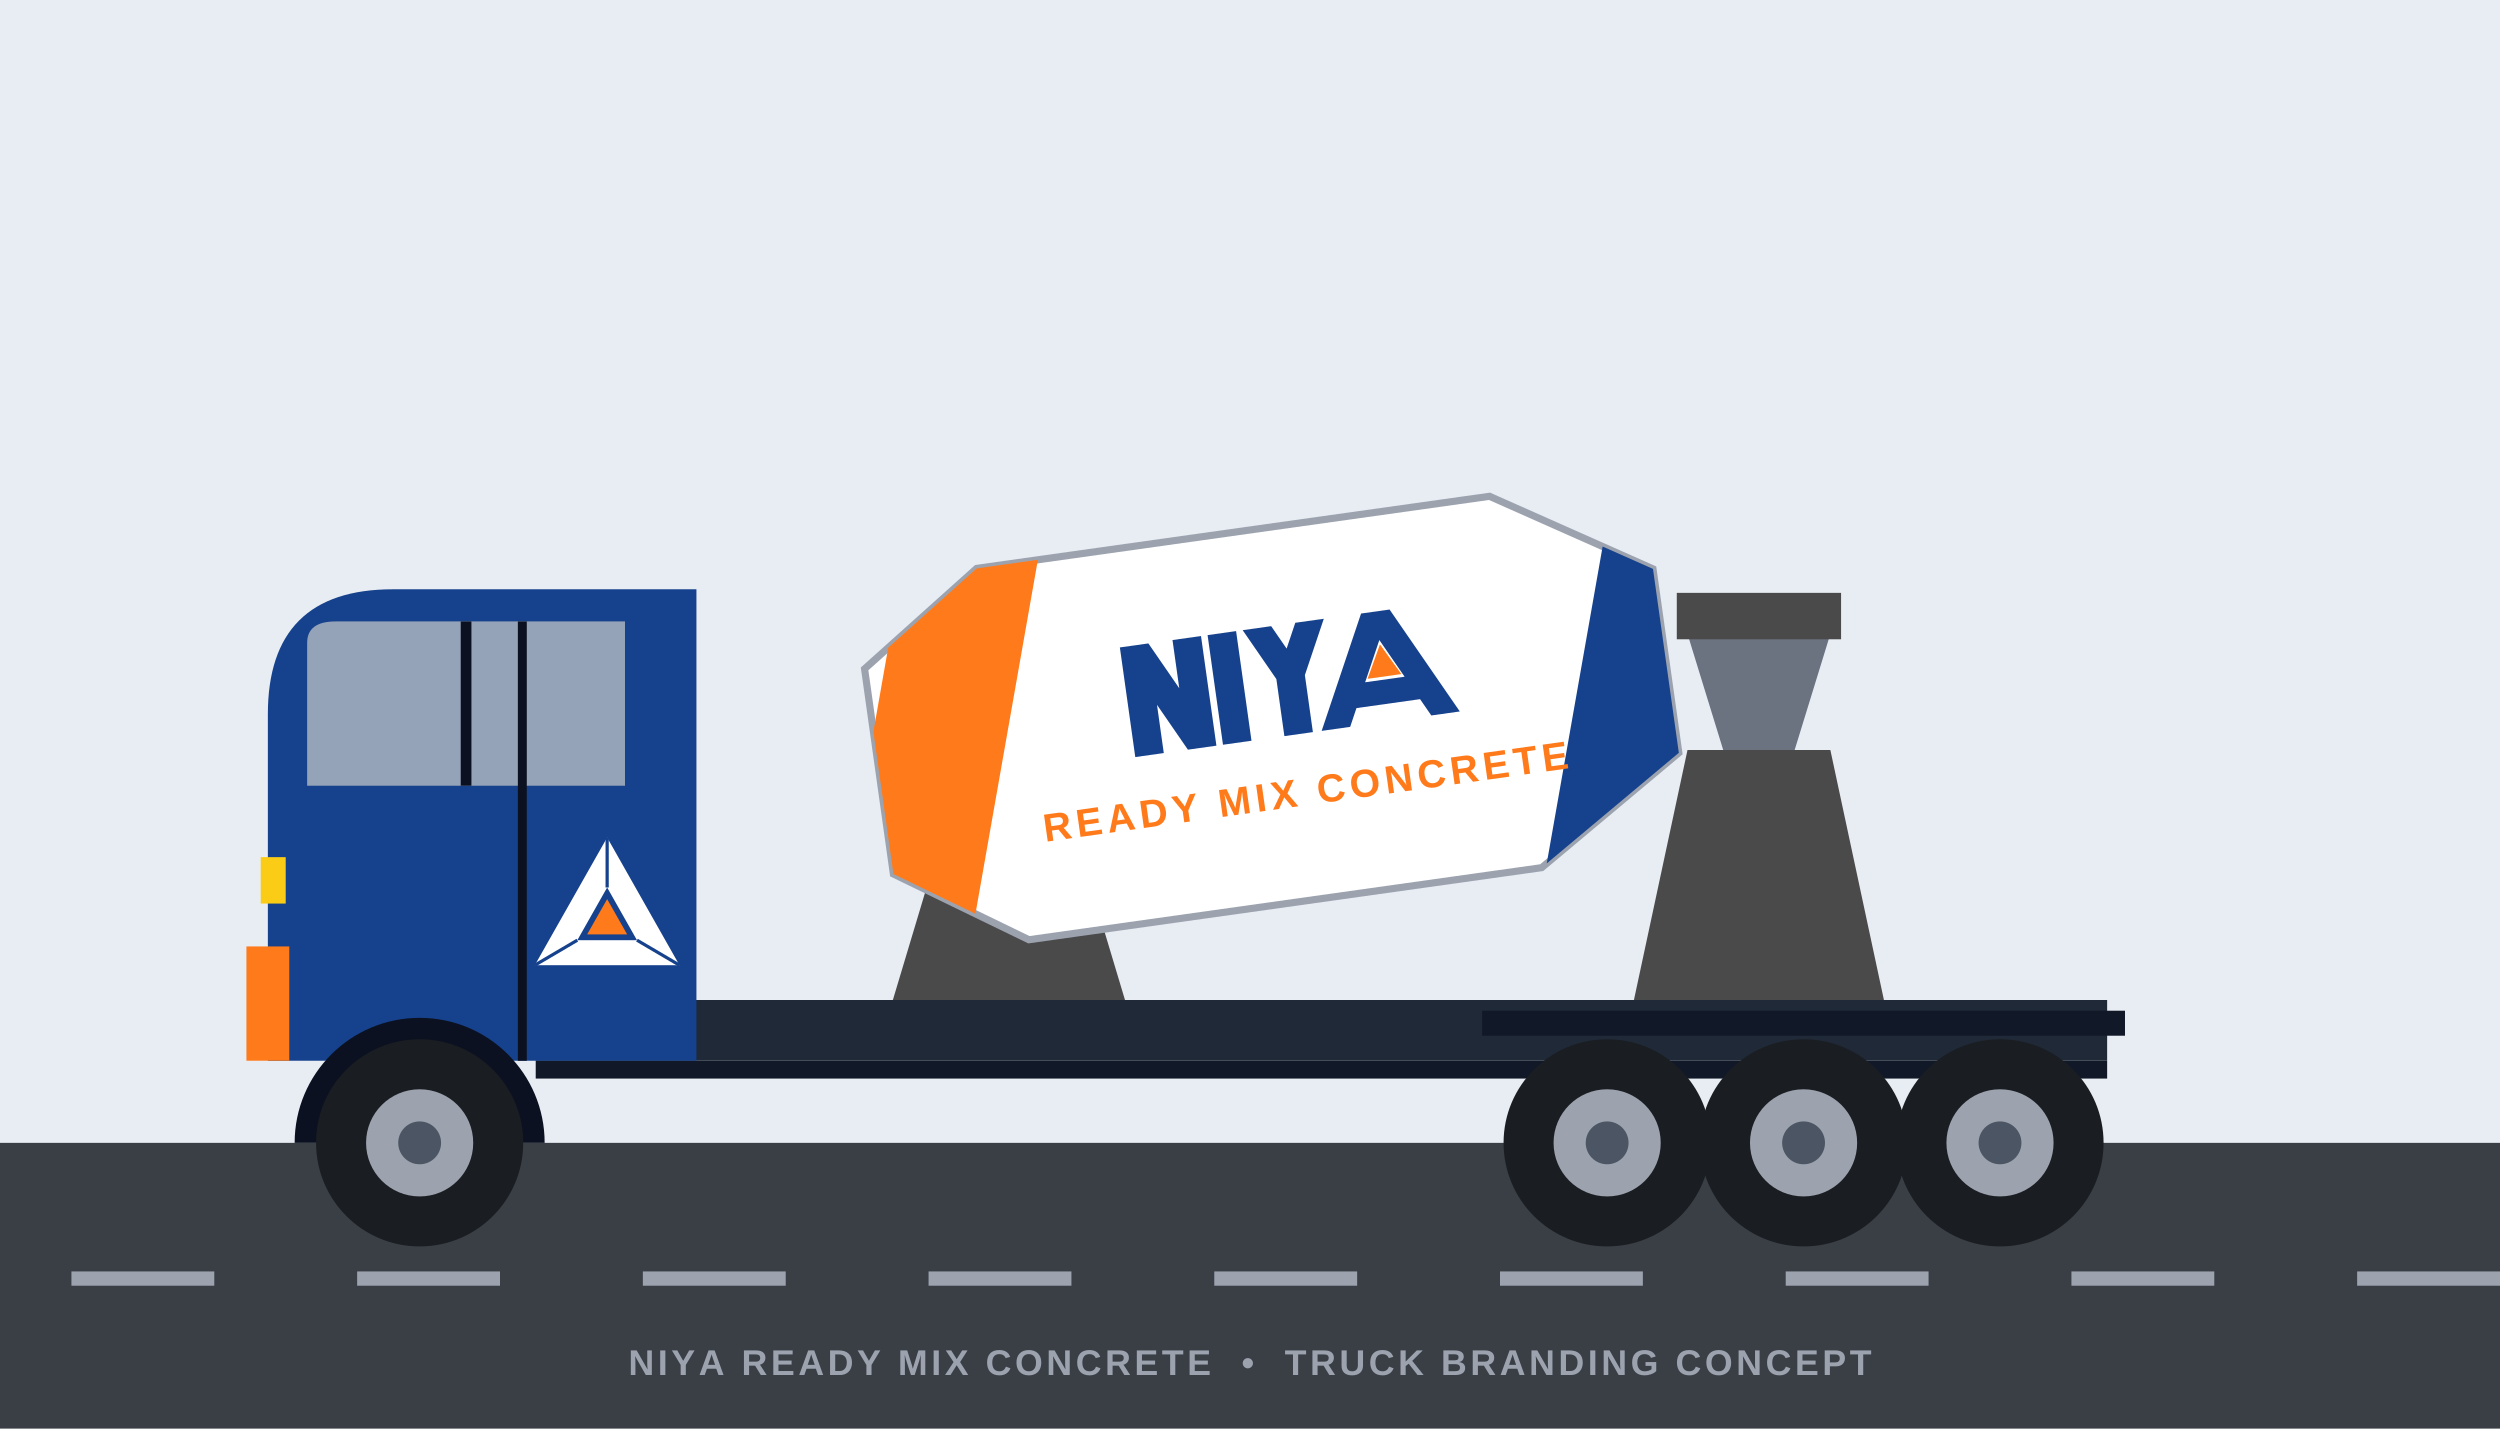
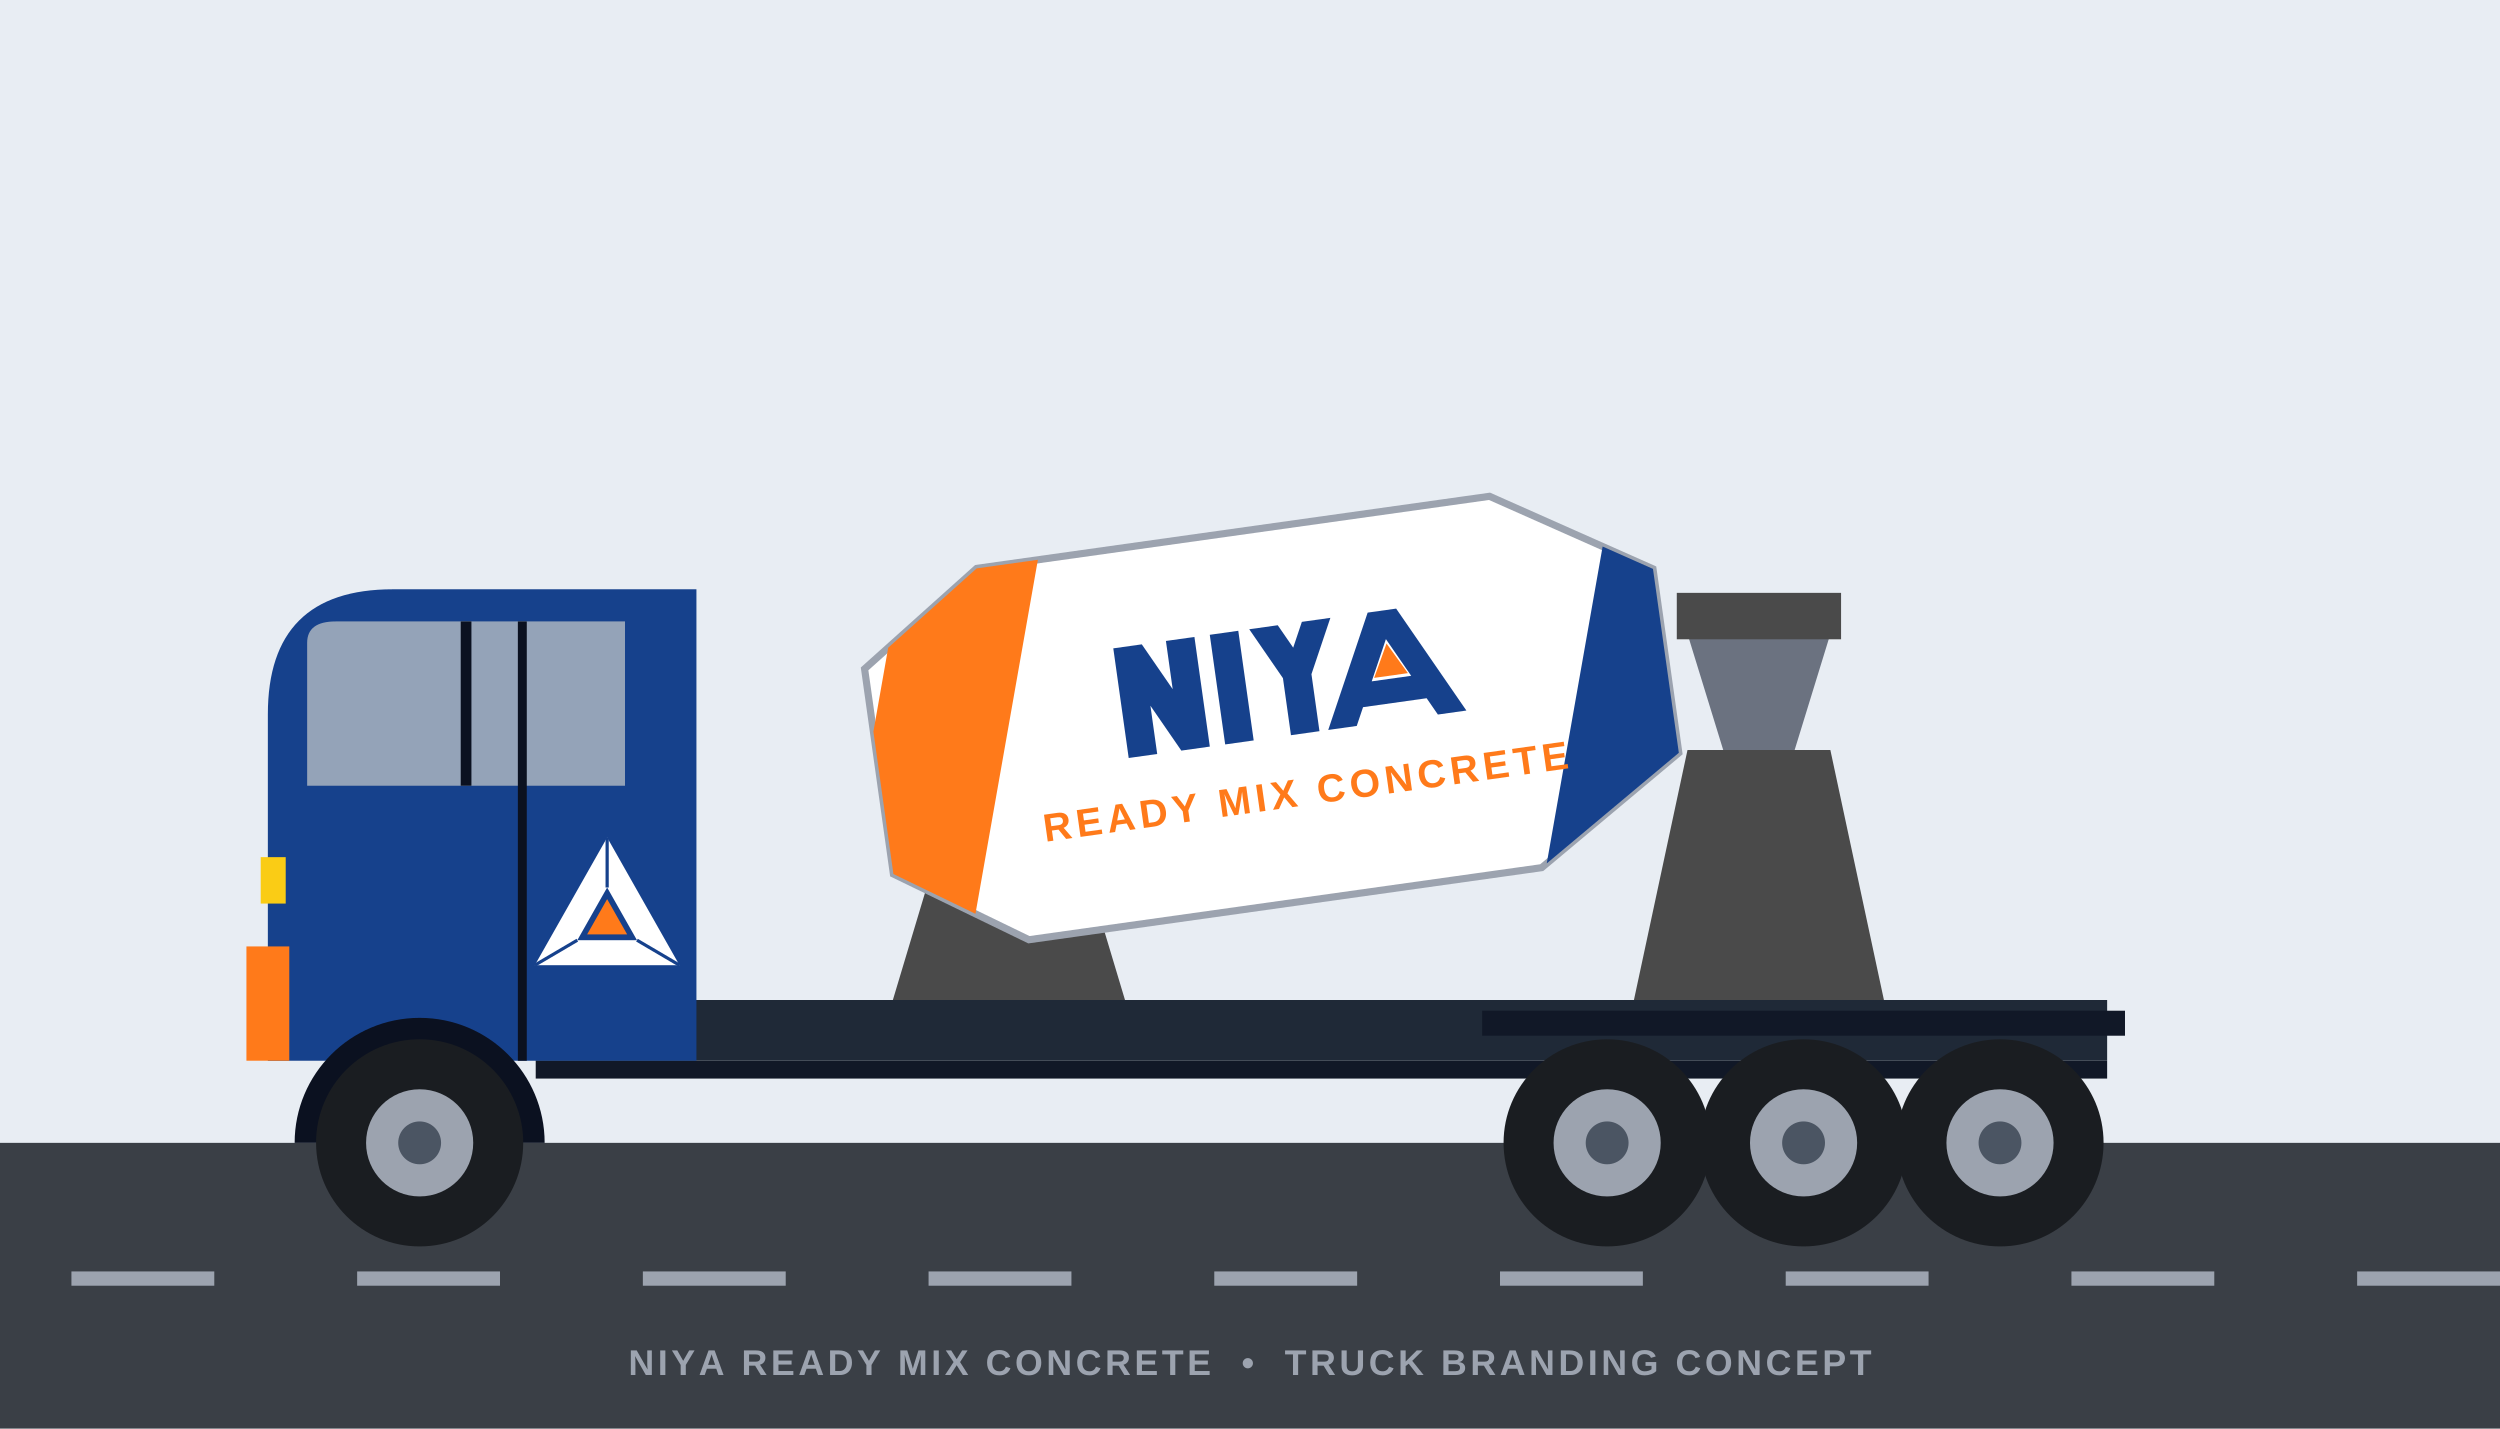
<svg xmlns="http://www.w3.org/2000/svg" viewBox="0 0 1400 800" width="1400" height="800">
  <rect width="1400" height="800" fill="#E8EDF3" />
  <rect y="640" width="1400" height="160" fill="#3A3F46" />
  <rect x="40" y="712" width="80" height="8" fill="#9CA3AF" />
  <rect x="200" y="712" width="80" height="8" fill="#9CA3AF" />
  <rect x="360" y="712" width="80" height="8" fill="#9CA3AF" />
  <rect x="520" y="712" width="80" height="8" fill="#9CA3AF" />
  <rect x="680" y="712" width="80" height="8" fill="#9CA3AF" />
  <rect x="840" y="712" width="80" height="8" fill="#9CA3AF" />
  <rect x="1000" y="712" width="80" height="8" fill="#9CA3AF" />
  <rect x="1160" y="712" width="80" height="8" fill="#9CA3AF" />
  <rect x="1320" y="712" width="80" height="8" fill="#9CA3AF" />
  <rect x="300" y="560" width="880" height="34" fill="#1F2937" />
  <rect x="300" y="594" width="880" height="10" fill="#111827" />
  <path d="M150,594 L150,400 Q150,330 220,330 L390,330 L390,594 Z" fill="#16418C" />
  <path d="M172,440 L172,360 Q172,348 188,348 L350,348 L350,440 Z" fill="#94A3B8" />
  <rect x="258" y="348" width="6" height="92" fill="#0B1120" />
  <rect x="138" y="530" width="24" height="64" fill="#FF7A1A" />
  <rect x="146" y="480" width="14" height="26" fill="#FACC15" />
  <rect x="290" y="348" width="5" height="246" fill="#0B1120" />
  <g transform="translate(298.00 468.00) scale(0.5)">
    <polygon points="84.0,2.0 3.0,145.0 165.0,145.0" fill="#FFFFFF" />
    <polygon points="84.0,58.0 50.6,117.0 117.4,117.0" fill="#16418C" />
    <line x1="84.0" y1="2.0" x2="84.0" y2="58.0" stroke="#16418C" stroke-width="3.6" />
    <line x1="3.0" y1="145.0" x2="50.6" y2="117.0" stroke="#16418C" stroke-width="3.6" />
    <line x1="165.0" y1="145.0" x2="117.4" y2="117.0" stroke="#16418C" stroke-width="3.6" />
    <polygon points="84.0,71.0 61.6,110.5 106.4,110.5" fill="#FF7A1A" />
  </g>
  <polygon points="915,560 1055,560 1025,420 945,420" fill="#4A4A4A" />
  <polygon points="945,355 1025,355 1005,420 965,420" fill="#6B7280" />
  <rect x="939" y="332" width="92" height="26" fill="#4A4A4A" />
  <polygon points="500,560 630,560 600,460 530,460" fill="#4A4A4A" />
  <g transform="rotate(-8 720 400)">
    <defs>
      <clipPath id="drum">
        <path d="M490,342 L560,295 L850,295 L935,348 L935,452 L850,505 L560,505 L490,458 Z" />
      </clipPath>
    </defs>
    <path d="M490,342 L560,295 L850,295 L935,348 L935,452 L850,505 L560,505 L490,458 Z" fill="#FFFFFF" stroke="#9CA3AF" stroke-width="4" />
    <g clip-path="url(#drum)">
      <rect x="485" y="280" width="74" height="240" fill="#FF7A1A" transform="rotate(18 530 400)" />
      <rect x="888" y="280" width="64" height="240" fill="#16418C" transform="rotate(18 915 400)" />
    </g>
    <g fill="#16418C" fill-rule="evenodd">
-       <path transform="translate(633.24 350.00) scale(0.62)" d="M0 100 L0 0 L26 0 L48 44 L48 0 L74 0 L74 100 L48 100 L26 56 L26 100 Z" />
-       <path transform="translate(682.84 350.00) scale(0.62)" d="M0 0 L26 0 L26 100 L0 100 Z" />
-       <path transform="translate(702.68 350.00) scale(0.62)" d="M0 0 L26 0 L37 22 L48 0 L74 0 L50 48 L50 100 L24 100 L24 48 Z" />
-       <path transform="translate(738.64 350.00) scale(0.62)" d="M50 0 L76 0 L126 100 L100 100 L92 84 L34 84 L26 100 L0 100 Z M63 26 L81 62 L45 62 Z" />
-       <polygon points="63,30 78.4,59.2 47.6,59.2" fill="#FF7A1A" transform="translate(738.64 350.00) scale(0.62)" />
+       <path transform="translate(629.52 350.00) scale(0.62)" d="M0 100 L0 0 L26 0 L48 44 L48 0 L74 0 L74 100 L48 100 L26 56 L26 100 Z" />
+       <path transform="translate(684.08 350.00) scale(0.62)" d="M0 0 L26 0 L26 100 L0 100 Z" />
+       <path transform="translate(706.40 350.00) scale(0.62)" d="M0 0 L26 0 L37 22 L48 0 L74 0 L50 48 L50 100 L24 100 L24 48 Z" />
+       <path transform="translate(742.36 350.00) scale(0.62)" d="M50 0 L76 0 L126 100 L100 100 L92 84 L34 84 L26 100 L0 100 Z M63 26 L81 62 L45 62 Z" />
+       <polygon points="63,30 78.4,59.2 47.6,59.2" fill="#FF7A1A" transform="translate(742.36 350.00) scale(0.62)" />
    </g>
    <g fill="#FF7A1A">
      <path transform="translate(576.66 452.00) scale(0.010742 -0.010742)" d="M1105 0 778 535H432V0H137V1409H841Q1093 1409 1230.0 1300.5Q1367 1192 1367 989Q1367 841 1283.0 733.5Q1199 626 1056 592L1437 0ZM1070 977Q1070 1180 810 1180H432V764H818Q942 764 1006.0 820.0Q1070 876 1070 977Z" />
      <path transform="translate(595.19 452.00) scale(0.010742 -0.010742)" d="M137 0V1409H1245V1181H432V827H1184V599H432V228H1286V0Z" />
      <path transform="translate(612.50 452.00) scale(0.010742 -0.010742)" d="M1133 0 1008 360H471L346 0H51L565 1409H913L1425 0ZM739 1192 733 1170Q723 1134 709.0 1088.0Q695 1042 537 582H942L803 987L760 1123Z" />
      <path transform="translate(631.03 452.00) scale(0.010742 -0.010742)" d="M1393 715Q1393 497 1307.5 334.5Q1222 172 1065.5 86.0Q909 0 707 0H137V1409H647Q1003 1409 1198.0 1229.5Q1393 1050 1393 715ZM1096 715Q1096 942 978.0 1061.5Q860 1181 641 1181H432V228H682Q872 228 984.0 359.0Q1096 490 1096 715Z" />
      <path transform="translate(649.56 452.00) scale(0.010742 -0.010742)" d="M831 578V0H537V578L35 1409H344L682 813L1024 1409H1333Z" />
      <path transform="translate(675.62 452.00) scale(0.010742 -0.010742)" d="M1307 0V854Q1307 883 1307.5 912.0Q1308 941 1317 1161Q1246 892 1212 786L958 0H748L494 786L387 1161Q399 929 399 854V0H137V1409H532L784 621L806 545L854 356L917 582L1176 1409H1569V0Z" />
      <path transform="translate(696.59 452.00) scale(0.010742 -0.010742)" d="M137 0V1409H432V0Z" />
      <path transform="translate(705.34 452.00) scale(0.010742 -0.010742)" d="M1038 0 684 561 330 0H18L506 741L59 1409H371L684 911L997 1409H1307L879 741L1348 0Z" />
      <path transform="translate(731.41 452.00) scale(0.010742 -0.010742)" d="M795 212Q1062 212 1166 480L1423 383Q1340 179 1179.5 79.5Q1019 -20 795 -20Q455 -20 269.5 172.5Q84 365 84 711Q84 1058 263.0 1244.0Q442 1430 782 1430Q1030 1430 1186.0 1330.5Q1342 1231 1405 1038L1145 967Q1112 1073 1015.5 1135.5Q919 1198 788 1198Q588 1198 484.5 1074.0Q381 950 381 711Q381 468 487.5 340.0Q594 212 795 212Z" />
      <path transform="translate(749.94 452.00) scale(0.010742 -0.010742)" d="M1507 711Q1507 491 1420.0 324.0Q1333 157 1171.0 68.5Q1009 -20 793 -20Q461 -20 272.5 175.5Q84 371 84 711Q84 1050 272.0 1240.0Q460 1430 795 1430Q1130 1430 1318.5 1238.0Q1507 1046 1507 711ZM1206 711Q1206 939 1098.0 1068.5Q990 1198 795 1198Q597 1198 489.0 1069.5Q381 941 381 711Q381 479 491.5 345.5Q602 212 793 212Q991 212 1098.5 342.0Q1206 472 1206 711Z" />
      <path transform="translate(769.69 452.00) scale(0.010742 -0.010742)" d="M995 0 381 1085Q399 927 399 831V0H137V1409H474L1097 315Q1079 466 1079 590V1409H1341V0Z" />
      <path transform="translate(788.22 452.00) scale(0.010742 -0.010742)" d="M795 212Q1062 212 1166 480L1423 383Q1340 179 1179.5 79.5Q1019 -20 795 -20Q455 -20 269.5 172.5Q84 365 84 711Q84 1058 263.0 1244.0Q442 1430 782 1430Q1030 1430 1186.0 1330.5Q1342 1231 1405 1038L1145 967Q1112 1073 1015.5 1135.5Q919 1198 788 1198Q588 1198 484.5 1074.0Q381 950 381 711Q381 468 487.5 340.0Q594 212 795 212Z" />
      <path transform="translate(806.74 452.00) scale(0.010742 -0.010742)" d="M1105 0 778 535H432V0H137V1409H841Q1093 1409 1230.0 1300.5Q1367 1192 1367 989Q1367 841 1283.0 733.5Q1199 626 1056 592L1437 0ZM1070 977Q1070 1180 810 1180H432V764H818Q942 764 1006.0 820.0Q1070 876 1070 977Z" />
      <path transform="translate(825.27 452.00) scale(0.010742 -0.010742)" d="M137 0V1409H1245V1181H432V827H1184V599H432V228H1286V0Z" />
      <path transform="translate(842.59 452.00) scale(0.010742 -0.010742)" d="M773 1181V0H478V1181H23V1409H1229V1181Z" />
      <path transform="translate(858.66 452.00) scale(0.010742 -0.010742)" d="M137 0V1409H1245V1181H432V827H1184V599H432V228H1286V0Z" />
    </g>
  </g>
  <path d="M165,640 A70,70 0 0 1 305,640 L290,640 A55,55 0 0 0 180,640 Z" fill="#0B1120" />
  <circle cx="235" cy="640" r="58" fill="#1A1D21" />
  <circle cx="235" cy="640" r="30" fill="#9CA3AF" />
  <circle cx="235" cy="640" r="12" fill="#4B5563" />
  <circle cx="900" cy="640" r="58" fill="#1A1D21" />
  <circle cx="900" cy="640" r="30" fill="#9CA3AF" />
  <circle cx="900" cy="640" r="12" fill="#4B5563" />
  <circle cx="1010" cy="640" r="58" fill="#1A1D21" />
  <circle cx="1010" cy="640" r="30" fill="#9CA3AF" />
  <circle cx="1010" cy="640" r="12" fill="#4B5563" />
  <circle cx="1120" cy="640" r="58" fill="#1A1D21" />
  <circle cx="1120" cy="640" r="30" fill="#9CA3AF" />
  <circle cx="1120" cy="640" r="12" fill="#4B5563" />
  <rect x="830" y="566" width="360" height="14" fill="#111827" />
  <g fill="#9CA3AF">
    <path transform="translate(351.93 770.00) scale(0.009766 -0.009766)" d="M995 0 381 1085Q399 927 399 831V0H137V1409H474L1097 315Q1079 466 1079 590V1409H1341V0Z" />
    <path transform="translate(368.38 770.00) scale(0.009766 -0.009766)" d="M137 0V1409H432V0Z" />
    <path transform="translate(375.93 770.00) scale(0.009766 -0.009766)" d="M831 578V0H537V578L35 1409H344L682 813L1024 1409H1333Z" />
    <path transform="translate(391.27 770.00) scale(0.009766 -0.009766)" d="M1133 0 1008 360H471L346 0H51L565 1409H913L1425 0ZM739 1192 733 1170Q723 1134 709.0 1088.0Q695 1042 537 582H942L803 987L760 1123Z" />
    <path transform="translate(415.27 770.00) scale(0.009766 -0.009766)" d="M1105 0 778 535H432V0H137V1409H841Q1093 1409 1230.0 1300.5Q1367 1192 1367 989Q1367 841 1283.0 733.5Q1199 626 1056 592L1437 0ZM1070 977Q1070 1180 810 1180H432V764H818Q942 764 1006.0 820.0Q1070 876 1070 977Z" />
    <path transform="translate(431.72 770.00) scale(0.009766 -0.009766)" d="M137 0V1409H1245V1181H432V827H1184V599H432V228H1286V0Z" />
    <path transform="translate(447.06 770.00) scale(0.009766 -0.009766)" d="M1133 0 1008 360H471L346 0H51L565 1409H913L1425 0ZM739 1192 733 1170Q723 1134 709.0 1088.0Q695 1042 537 582H942L803 987L760 1123Z" />
    <path transform="translate(463.50 770.00) scale(0.009766 -0.009766)" d="M1393 715Q1393 497 1307.5 334.5Q1222 172 1065.5 86.0Q909 0 707 0H137V1409H647Q1003 1409 1198.0 1229.5Q1393 1050 1393 715ZM1096 715Q1096 942 978.0 1061.5Q860 1181 641 1181H432V228H682Q872 228 984.0 359.0Q1096 490 1096 715Z" />
    <path transform="translate(479.94 770.00) scale(0.009766 -0.009766)" d="M831 578V0H537V578L35 1409H344L682 813L1024 1409H1333Z" />
    <path transform="translate(502.84 770.00) scale(0.009766 -0.009766)" d="M1307 0V854Q1307 883 1307.5 912.0Q1308 941 1317 1161Q1246 892 1212 786L958 0H748L494 786L387 1161Q399 929 399 854V0H137V1409H532L784 621L806 545L854 356L917 582L1176 1409H1569V0Z" />
    <path transform="translate(521.50 770.00) scale(0.009766 -0.009766)" d="M137 0V1409H432V0Z" />
    <path transform="translate(529.06 770.00) scale(0.009766 -0.009766)" d="M1038 0 684 561 330 0H18L506 741L59 1409H371L684 911L997 1409H1307L879 741L1348 0Z" />
    <path transform="translate(551.95 770.00) scale(0.009766 -0.009766)" d="M795 212Q1062 212 1166 480L1423 383Q1340 179 1179.5 79.5Q1019 -20 795 -20Q455 -20 269.5 172.5Q84 365 84 711Q84 1058 263.0 1244.0Q442 1430 782 1430Q1030 1430 1186.0 1330.5Q1342 1231 1405 1038L1145 967Q1112 1073 1015.5 1135.5Q919 1198 788 1198Q588 1198 484.5 1074.0Q381 950 381 711Q381 468 487.5 340.0Q594 212 795 212Z" />
    <path transform="translate(568.40 770.00) scale(0.009766 -0.009766)" d="M1507 711Q1507 491 1420.0 324.0Q1333 157 1171.0 68.5Q1009 -20 793 -20Q461 -20 272.5 175.5Q84 371 84 711Q84 1050 272.0 1240.0Q460 1430 795 1430Q1130 1430 1318.5 1238.0Q1507 1046 1507 711ZM1206 711Q1206 939 1098.0 1068.5Q990 1198 795 1198Q597 1198 489.0 1069.5Q381 941 381 711Q381 479 491.5 345.5Q602 212 793 212Q991 212 1098.5 342.0Q1206 472 1206 711Z" />
    <path transform="translate(585.95 770.00) scale(0.009766 -0.009766)" d="M995 0 381 1085Q399 927 399 831V0H137V1409H474L1097 315Q1079 466 1079 590V1409H1341V0Z" />
    <path transform="translate(602.40 770.00) scale(0.009766 -0.009766)" d="M795 212Q1062 212 1166 480L1423 383Q1340 179 1179.5 79.5Q1019 -20 795 -20Q455 -20 269.5 172.5Q84 365 84 711Q84 1058 263.0 1244.0Q442 1430 782 1430Q1030 1430 1186.0 1330.5Q1342 1231 1405 1038L1145 967Q1112 1073 1015.5 1135.5Q919 1198 788 1198Q588 1198 484.5 1074.0Q381 950 381 711Q381 468 487.5 340.0Q594 212 795 212Z" />
    <path transform="translate(618.84 770.00) scale(0.009766 -0.009766)" d="M1105 0 778 535H432V0H137V1409H841Q1093 1409 1230.0 1300.5Q1367 1192 1367 989Q1367 841 1283.0 733.5Q1199 626 1056 592L1437 0ZM1070 977Q1070 1180 810 1180H432V764H818Q942 764 1006.0 820.0Q1070 876 1070 977Z" />
    <path transform="translate(635.28 770.00) scale(0.009766 -0.009766)" d="M137 0V1409H1245V1181H432V827H1184V599H432V228H1286V0Z" />
    <path transform="translate(650.62 770.00) scale(0.009766 -0.009766)" d="M773 1181V0H478V1181H23V1409H1229V1181Z" />
    <path transform="translate(664.84 770.00) scale(0.009766 -0.009766)" d="M137 0V1409H1245V1181H432V827H1184V599H432V228H1286V0Z" />
    <path transform="translate(695.29 770.00) scale(0.009766 -0.009766)" d="M651 676Q651 555 564.0 468.0Q477 381 356 381Q237 381 151.0 467.5Q65 554 65 676Q65 798 150.5 883.5Q236 969 356 969Q478 969 564.5 883.5Q651 798 651 676Z" />
    <path transform="translate(719.41 770.00) scale(0.009766 -0.009766)" d="M773 1181V0H478V1181H23V1409H1229V1181Z" />
    <path transform="translate(733.62 770.00) scale(0.009766 -0.009766)" d="M1105 0 778 535H432V0H137V1409H841Q1093 1409 1230.0 1300.5Q1367 1192 1367 989Q1367 841 1283.0 733.5Q1199 626 1056 592L1437 0ZM1070 977Q1070 1180 810 1180H432V764H818Q942 764 1006.0 820.0Q1070 876 1070 977Z" />
    <path transform="translate(750.07 770.00) scale(0.009766 -0.009766)" d="M723 -20Q432 -20 277.5 122.0Q123 264 123 528V1409H418V551Q418 384 497.5 297.5Q577 211 731 211Q889 211 974.0 301.5Q1059 392 1059 561V1409H1354V543Q1354 275 1188.5 127.5Q1023 -20 723 -20Z" />
    <path transform="translate(766.51 770.00) scale(0.009766 -0.009766)" d="M795 212Q1062 212 1166 480L1423 383Q1340 179 1179.5 79.5Q1019 -20 795 -20Q455 -20 269.5 172.5Q84 365 84 711Q84 1058 263.0 1244.0Q442 1430 782 1430Q1030 1430 1186.0 1330.5Q1342 1231 1405 1038L1145 967Q1112 1073 1015.5 1135.5Q919 1198 788 1198Q588 1198 484.5 1074.0Q381 950 381 711Q381 468 487.5 340.0Q594 212 795 212Z" />
    <path transform="translate(782.95 770.00) scale(0.009766 -0.009766)" d="M1112 0 606 647 432 514V0H137V1409H432V770L1067 1409H1411L809 813L1460 0Z" />
    <path transform="translate(806.95 770.00) scale(0.009766 -0.009766)" d="M1386 402Q1386 210 1242.0 105.0Q1098 0 842 0H137V1409H782Q1040 1409 1172.5 1319.5Q1305 1230 1305 1055Q1305 935 1238.5 852.5Q1172 770 1036 741Q1207 721 1296.5 633.5Q1386 546 1386 402ZM1008 1015Q1008 1110 947.5 1150.0Q887 1190 768 1190H432V841H770Q895 841 951.5 884.5Q1008 928 1008 1015ZM1090 425Q1090 623 806 623H432V219H817Q959 219 1024.5 270.5Q1090 322 1090 425Z" />
    <path transform="translate(823.40 770.00) scale(0.009766 -0.009766)" d="M1105 0 778 535H432V0H137V1409H841Q1093 1409 1230.0 1300.5Q1367 1192 1367 989Q1367 841 1283.0 733.5Q1199 626 1056 592L1437 0ZM1070 977Q1070 1180 810 1180H432V764H818Q942 764 1006.0 820.0Q1070 876 1070 977Z" />
    <path transform="translate(839.84 770.00) scale(0.009766 -0.009766)" d="M1133 0 1008 360H471L346 0H51L565 1409H913L1425 0ZM739 1192 733 1170Q723 1134 709.0 1088.0Q695 1042 537 582H942L803 987L760 1123Z" />
    <path transform="translate(856.28 770.00) scale(0.009766 -0.009766)" d="M995 0 381 1085Q399 927 399 831V0H137V1409H474L1097 315Q1079 466 1079 590V1409H1341V0Z" />
    <path transform="translate(872.73 770.00) scale(0.009766 -0.009766)" d="M1393 715Q1393 497 1307.5 334.5Q1222 172 1065.5 86.0Q909 0 707 0H137V1409H647Q1003 1409 1198.0 1229.5Q1393 1050 1393 715ZM1096 715Q1096 942 978.0 1061.5Q860 1181 641 1181H432V228H682Q872 228 984.0 359.0Q1096 490 1096 715Z" />
    <path transform="translate(889.17 770.00) scale(0.009766 -0.009766)" d="M137 0V1409H432V0Z" />
    <path transform="translate(896.73 770.00) scale(0.009766 -0.009766)" d="M995 0 381 1085Q399 927 399 831V0H137V1409H474L1097 315Q1079 466 1079 590V1409H1341V0Z" />
    <path transform="translate(913.17 770.00) scale(0.009766 -0.009766)" d="M806 211Q921 211 1029.0 244.5Q1137 278 1196 330V525H852V743H1466V225Q1354 110 1174.5 45.0Q995 -20 798 -20Q454 -20 269.0 170.5Q84 361 84 711Q84 1059 270.0 1244.5Q456 1430 805 1430Q1301 1430 1436 1063L1164 981Q1120 1088 1026.0 1143.0Q932 1198 805 1198Q597 1198 489.0 1072.0Q381 946 381 711Q381 472 492.5 341.5Q604 211 806 211Z" />
    <path transform="translate(938.28 770.00) scale(0.009766 -0.009766)" d="M795 212Q1062 212 1166 480L1423 383Q1340 179 1179.5 79.5Q1019 -20 795 -20Q455 -20 269.5 172.5Q84 365 84 711Q84 1058 263.0 1244.0Q442 1430 782 1430Q1030 1430 1186.0 1330.5Q1342 1231 1405 1038L1145 967Q1112 1073 1015.5 1135.5Q919 1198 788 1198Q588 1198 484.5 1074.0Q381 950 381 711Q381 468 487.5 340.0Q594 212 795 212Z" />
    <path transform="translate(954.73 770.00) scale(0.009766 -0.009766)" d="M1507 711Q1507 491 1420.0 324.0Q1333 157 1171.0 68.5Q1009 -20 793 -20Q461 -20 272.5 175.5Q84 371 84 711Q84 1050 272.0 1240.0Q460 1430 795 1430Q1130 1430 1318.5 1238.0Q1507 1046 1507 711ZM1206 711Q1206 939 1098.0 1068.5Q990 1198 795 1198Q597 1198 489.0 1069.5Q381 941 381 711Q381 479 491.5 345.5Q602 212 793 212Q991 212 1098.5 342.0Q1206 472 1206 711Z" />
    <path transform="translate(972.28 770.00) scale(0.009766 -0.009766)" d="M995 0 381 1085Q399 927 399 831V0H137V1409H474L1097 315Q1079 466 1079 590V1409H1341V0Z" />
    <path transform="translate(988.73 770.00) scale(0.009766 -0.009766)" d="M795 212Q1062 212 1166 480L1423 383Q1340 179 1179.5 79.5Q1019 -20 795 -20Q455 -20 269.5 172.5Q84 365 84 711Q84 1058 263.0 1244.0Q442 1430 782 1430Q1030 1430 1186.0 1330.5Q1342 1231 1405 1038L1145 967Q1112 1073 1015.5 1135.5Q919 1198 788 1198Q588 1198 484.5 1074.0Q381 950 381 711Q381 468 487.5 340.0Q594 212 795 212Z" />
    <path transform="translate(1005.17 770.00) scale(0.009766 -0.009766)" d="M137 0V1409H1245V1181H432V827H1184V599H432V228H1286V0Z" />
    <path transform="translate(1020.51 770.00) scale(0.009766 -0.009766)" d="M1296 963Q1296 827 1234.0 720.0Q1172 613 1056.5 554.5Q941 496 782 496H432V0H137V1409H770Q1023 1409 1159.5 1292.5Q1296 1176 1296 963ZM999 958Q999 1180 737 1180H432V723H745Q867 723 933.0 783.5Q999 844 999 958Z" />
    <path transform="translate(1035.85 770.00) scale(0.009766 -0.009766)" d="M773 1181V0H478V1181H23V1409H1229V1181Z" />
  </g>
</svg>
